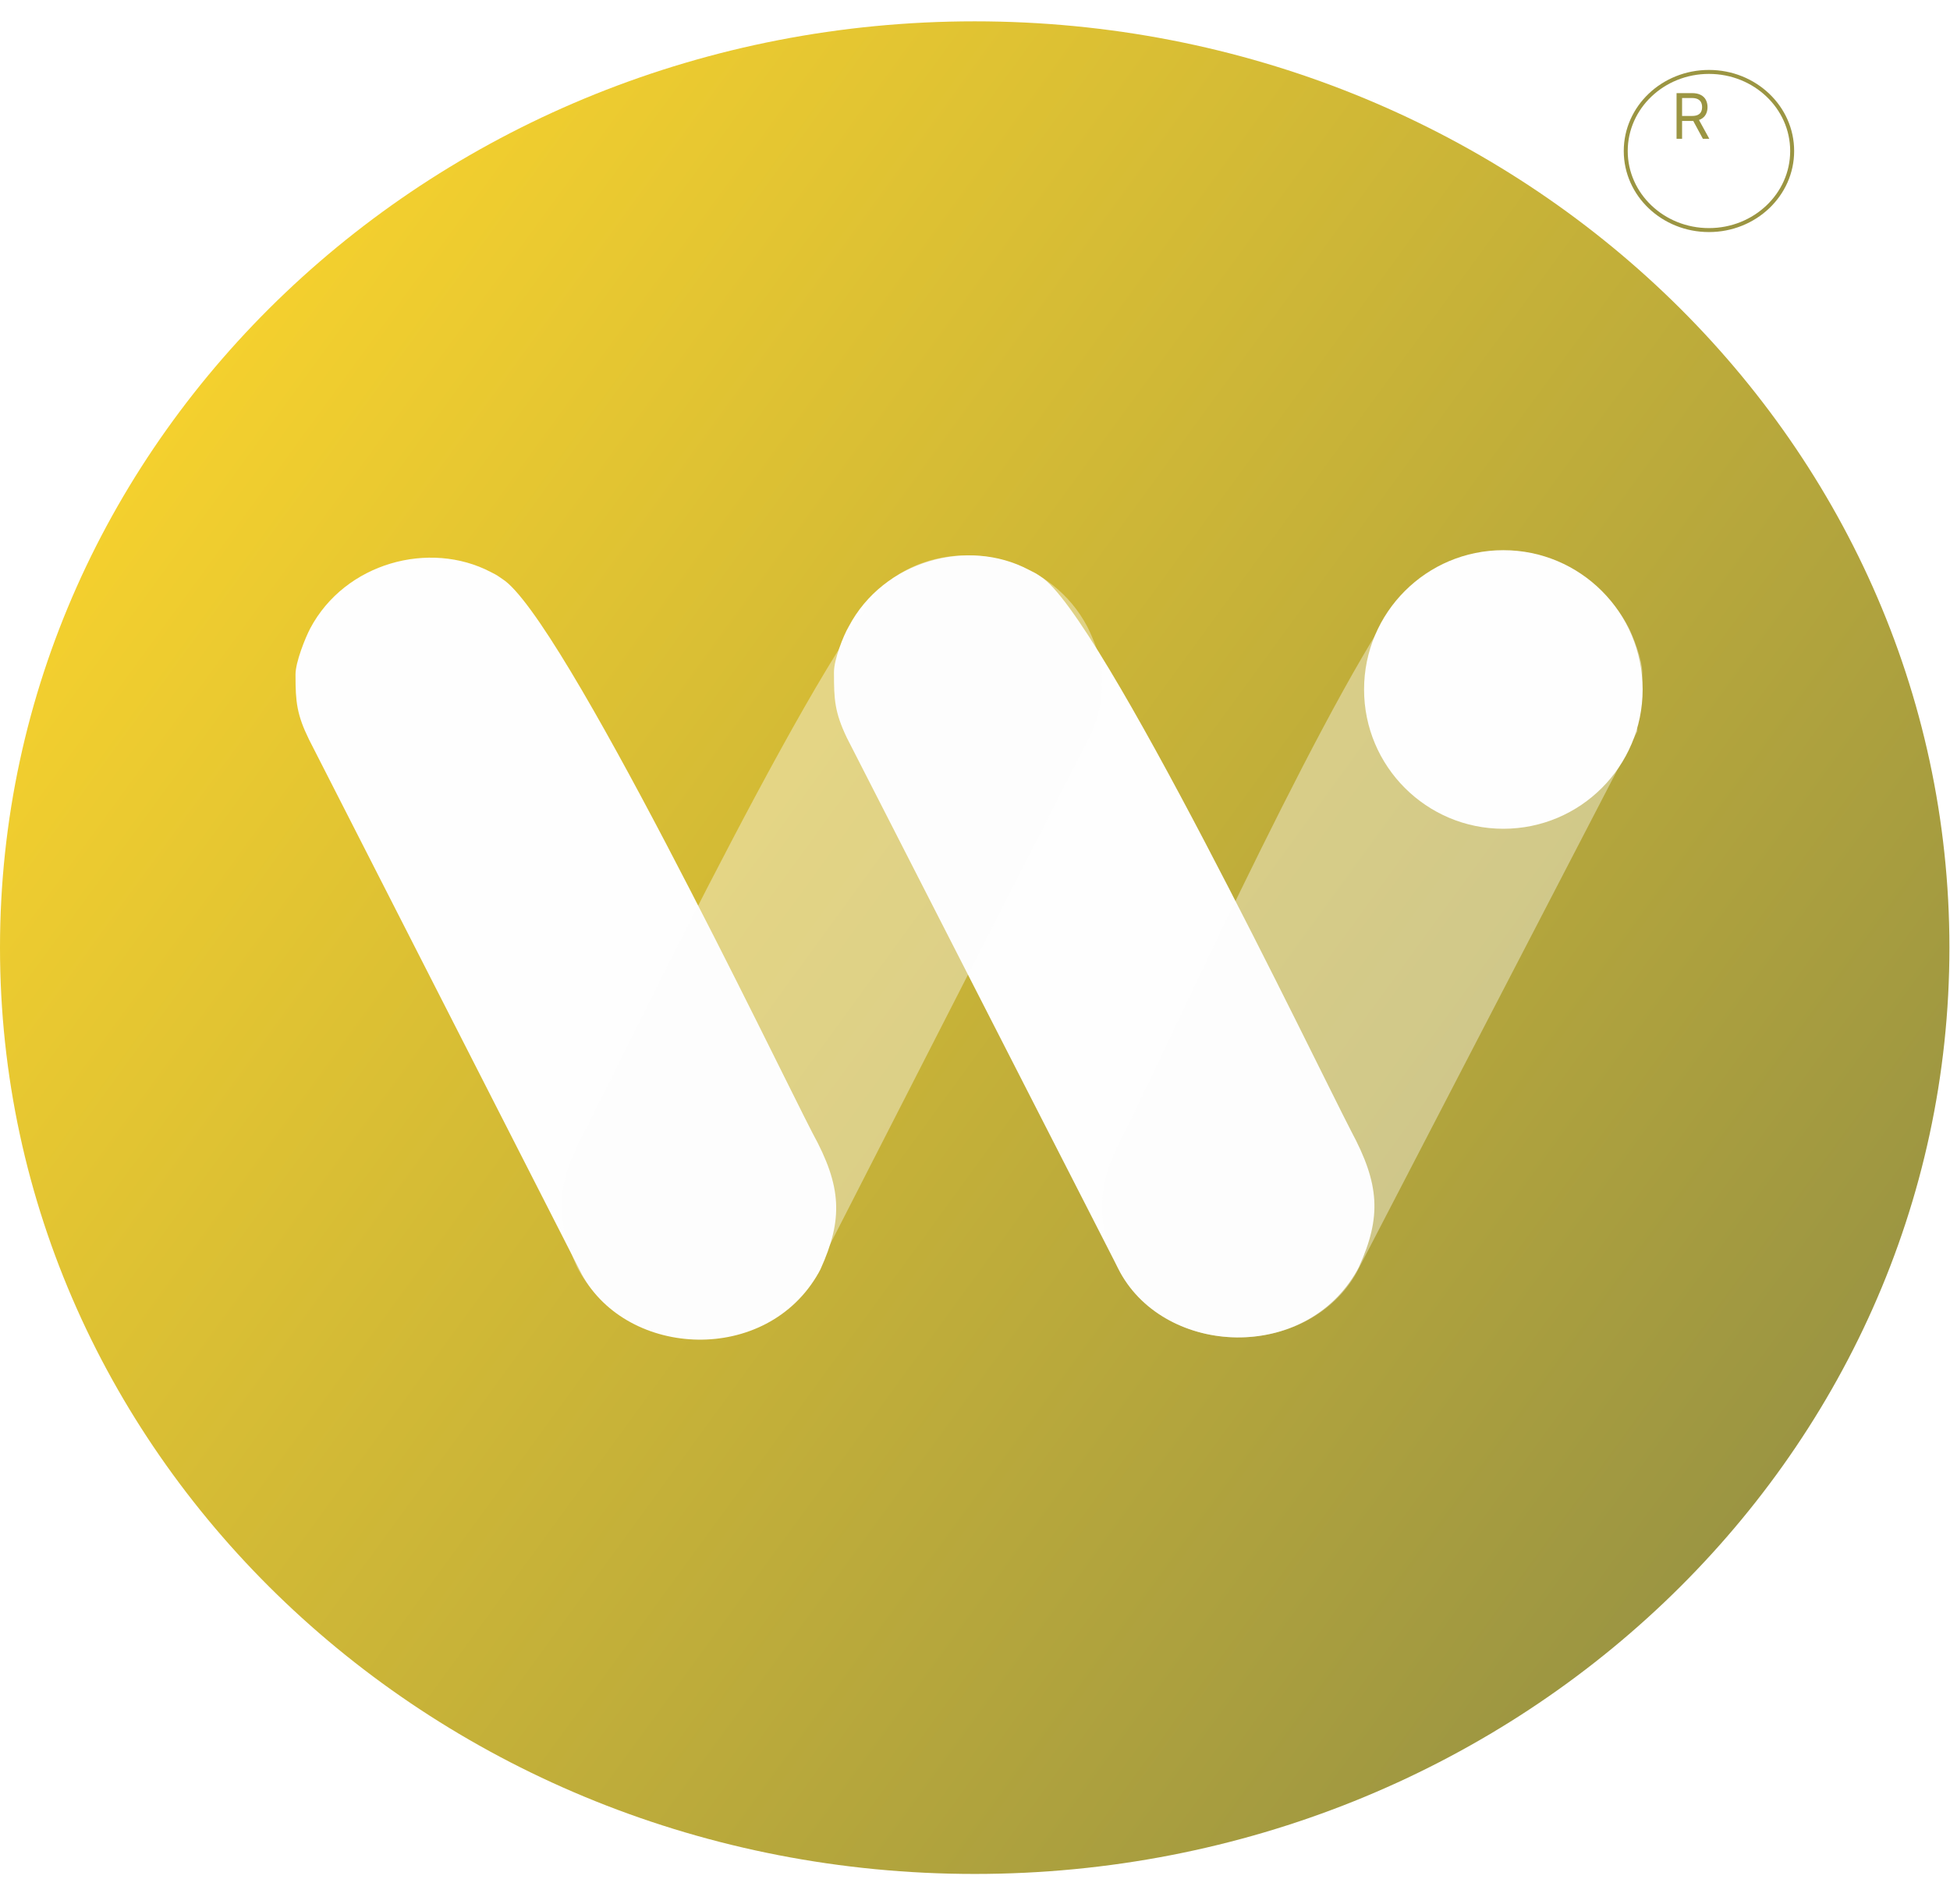
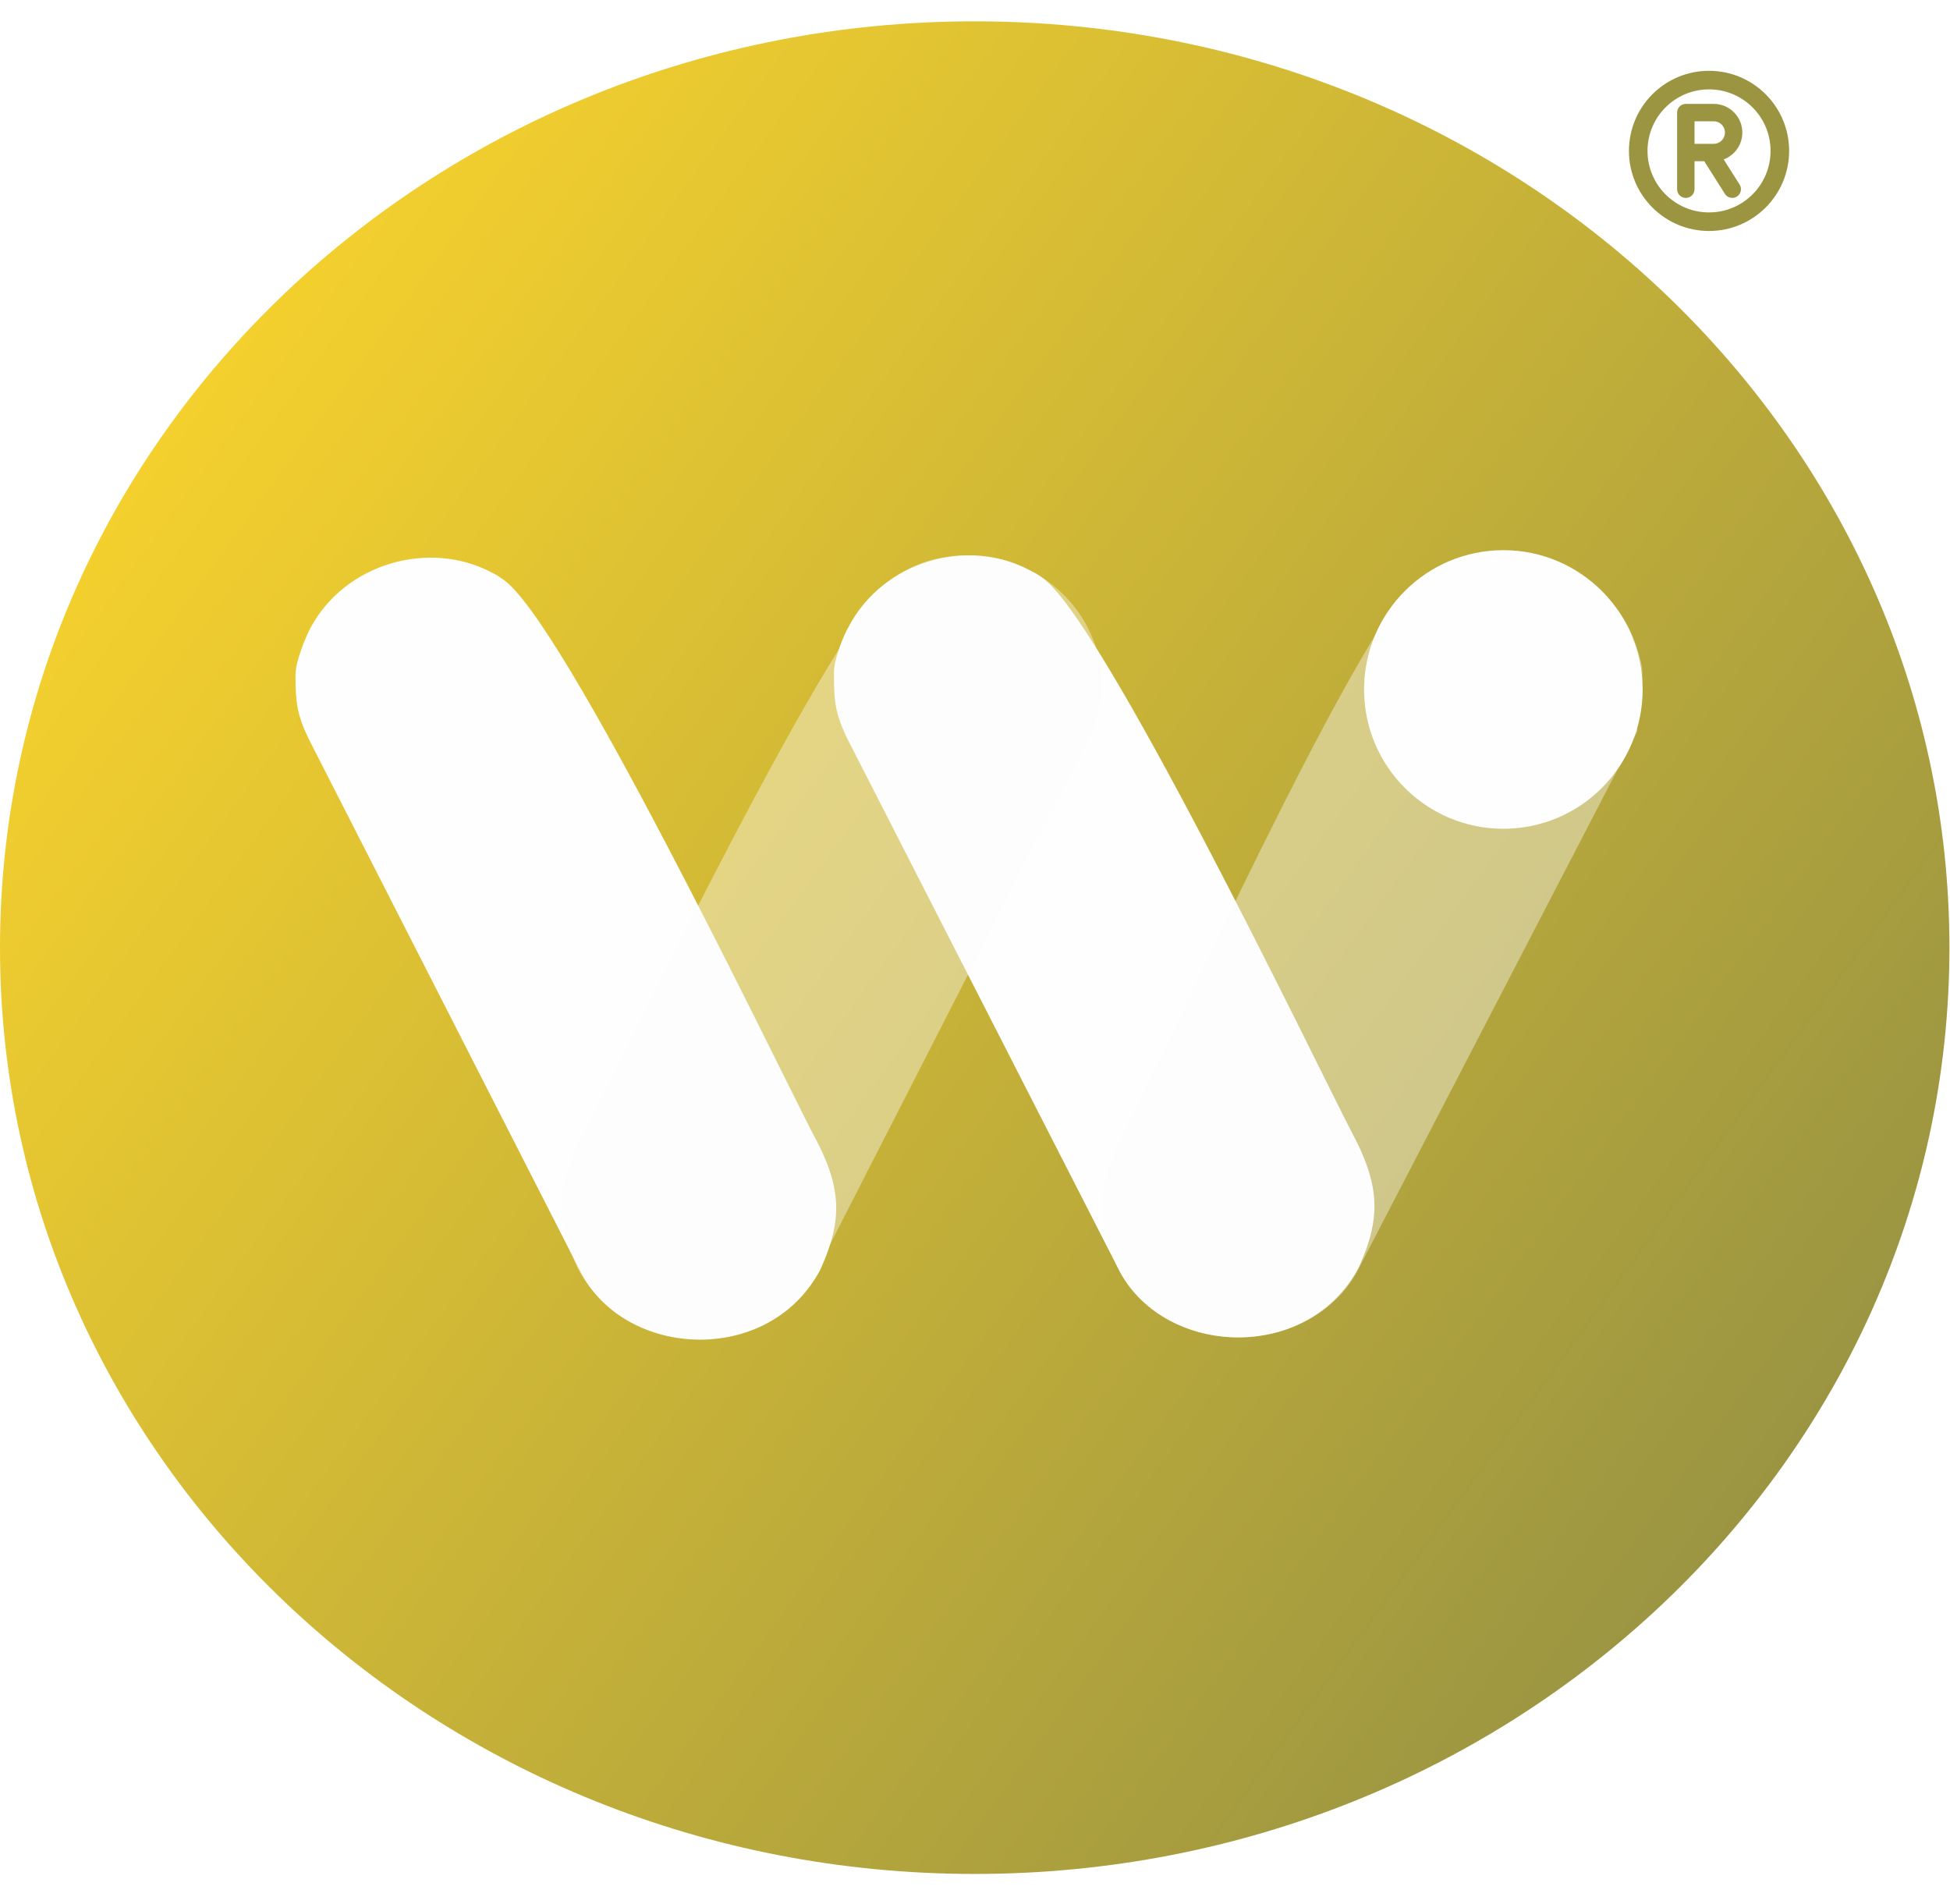
<svg xmlns="http://www.w3.org/2000/svg" width="84" height="82" viewBox="0 0 84 82" fill="none">
  <path d="M41.987 80.723C65.177 80.723 83.975 62.858 83.975 40.821C83.975 18.784 65.177 0.919 41.987 0.919C18.799 0.919 0 18.784 0 40.821C0 62.858 18.799 80.723 41.987 80.723Z" fill="url(#R1aqfkq)" />
-   <path d="M73.616 9.911C75.596 9.911 77.201 8.386 77.201 6.505C77.201 4.623 75.596 3.098 73.616 3.098C71.637 3.098 70.032 4.623 70.032 6.505C70.032 8.386 71.637 9.911 73.616 9.911Z" stroke="#9B9542" stroke-width="0.171" />
-   <path d="M72.221 5.979V4.011H72.886C73.04 4.011 73.166 4.037 73.265 4.09C73.364 4.141 73.437 4.213 73.484 4.304C73.531 4.395 73.555 4.498 73.555 4.614C73.555 4.73 73.531 4.833 73.484 4.923C73.437 5.013 73.364 5.083 73.266 5.135C73.168 5.185 73.042 5.21 72.89 5.21H72.352V4.995H72.882C72.987 4.995 73.072 4.98 73.136 4.949C73.201 4.918 73.248 4.875 73.276 4.818C73.306 4.761 73.321 4.693 73.321 4.614C73.321 4.536 73.306 4.467 73.276 4.408C73.247 4.349 73.2 4.303 73.135 4.271C73.07 4.239 72.985 4.222 72.878 4.222H72.459V5.979H72.221ZM73.147 5.095L73.632 5.979H73.355L72.878 5.095H73.147Z" fill="#9B9542" />
+   <circle cx="73.62" cy="6.5" r="3.05" fill="none" stroke="#9B9542" stroke-width="0.8" />
+   <path d="M72.62 8.15V4.85H73.82A0.86 0.86 0 0 1 73.82 6.57H72.62M73.62 6.57L74.62 8.15" fill="none" stroke="#9B9542" stroke-width="0.75" stroke-linecap="round" stroke-linejoin="round" />
  <g>
    <path fill-rule="evenodd" clip-rule="evenodd" d="M12.73 29.048V29.098C12.73 30.226 12.783 30.777 13.31 31.854L25.066 54.898C27.043 58.505 33.026 58.806 35.266 54.823L35.345 54.673C36.32 52.519 36.268 51.116 35.003 48.812C33.447 45.806 24.196 26.544 21.639 24.94C21.376 24.765 21.481 24.815 21.139 24.64C18.503 23.262 14.865 24.239 13.363 27.07C13.152 27.47 12.73 28.522 12.73 29.048Z" fill="#FEFEFE" />
    <path fill-rule="evenodd" clip-rule="evenodd" d="M35.925 28.948V28.998C35.925 30.125 35.952 30.676 36.479 31.779L48.261 54.823C50.237 58.405 56.221 58.706 58.461 54.723L58.54 54.573C59.515 52.418 59.436 51.016 58.197 48.711C56.642 45.705 47.391 26.443 44.834 24.84C44.571 24.665 44.65 24.715 44.307 24.54C41.698 23.162 38.06 24.139 36.558 26.994C36.321 27.395 35.925 28.422 35.925 28.948Z" fill="#FEFEFE" />
    <path fill-rule="evenodd" clip-rule="evenodd" d="M47.47 28.948V28.998C47.47 30.125 47.443 30.676 46.916 31.779L35.134 54.823C33.158 58.405 27.174 58.706 24.934 54.723L24.855 54.573C23.88 52.418 23.959 51.016 25.198 48.711C26.753 45.705 36.004 26.443 38.561 24.84C38.824 24.665 38.745 24.715 39.062 24.54C41.697 23.162 45.335 24.139 46.837 26.994C47.048 27.395 47.47 28.422 47.47 28.948Z" fill="#FEFEFE" fill-opacity="0.4" />
    <path fill-rule="evenodd" clip-rule="evenodd" d="M70.744 28.948V28.998C70.744 30.125 70.48 30.426 70.533 31.503L58.435 54.823C56.431 58.405 50.475 58.706 48.208 54.723L48.129 54.573C47.18 52.418 47.233 51.016 48.472 48.711C49.789 46.181 56.537 31.177 60.174 25.917C60.781 25.015 61.466 25.116 61.835 24.84C62.125 24.665 62.019 24.715 62.362 24.54C64.971 23.162 68.635 24.139 70.137 26.994C70.348 27.395 70.744 28.422 70.744 28.948Z" fill="#FEFEFE" fill-opacity="0.4" />
    <circle cx="64.76" cy="29.7" r="6" fill="#FEFEFE" />
  </g>
  <defs>
    <linearGradient id="R1aqfkq" x1="7.465" y1="18.106" x2="74.181" y2="66.709" gradientUnits="userSpaceOnUse">
      <stop stop-color="#F4D02E" />
      <stop offset="1" stop-color="#9B9542" />
    </linearGradient>
  </defs>
</svg>
